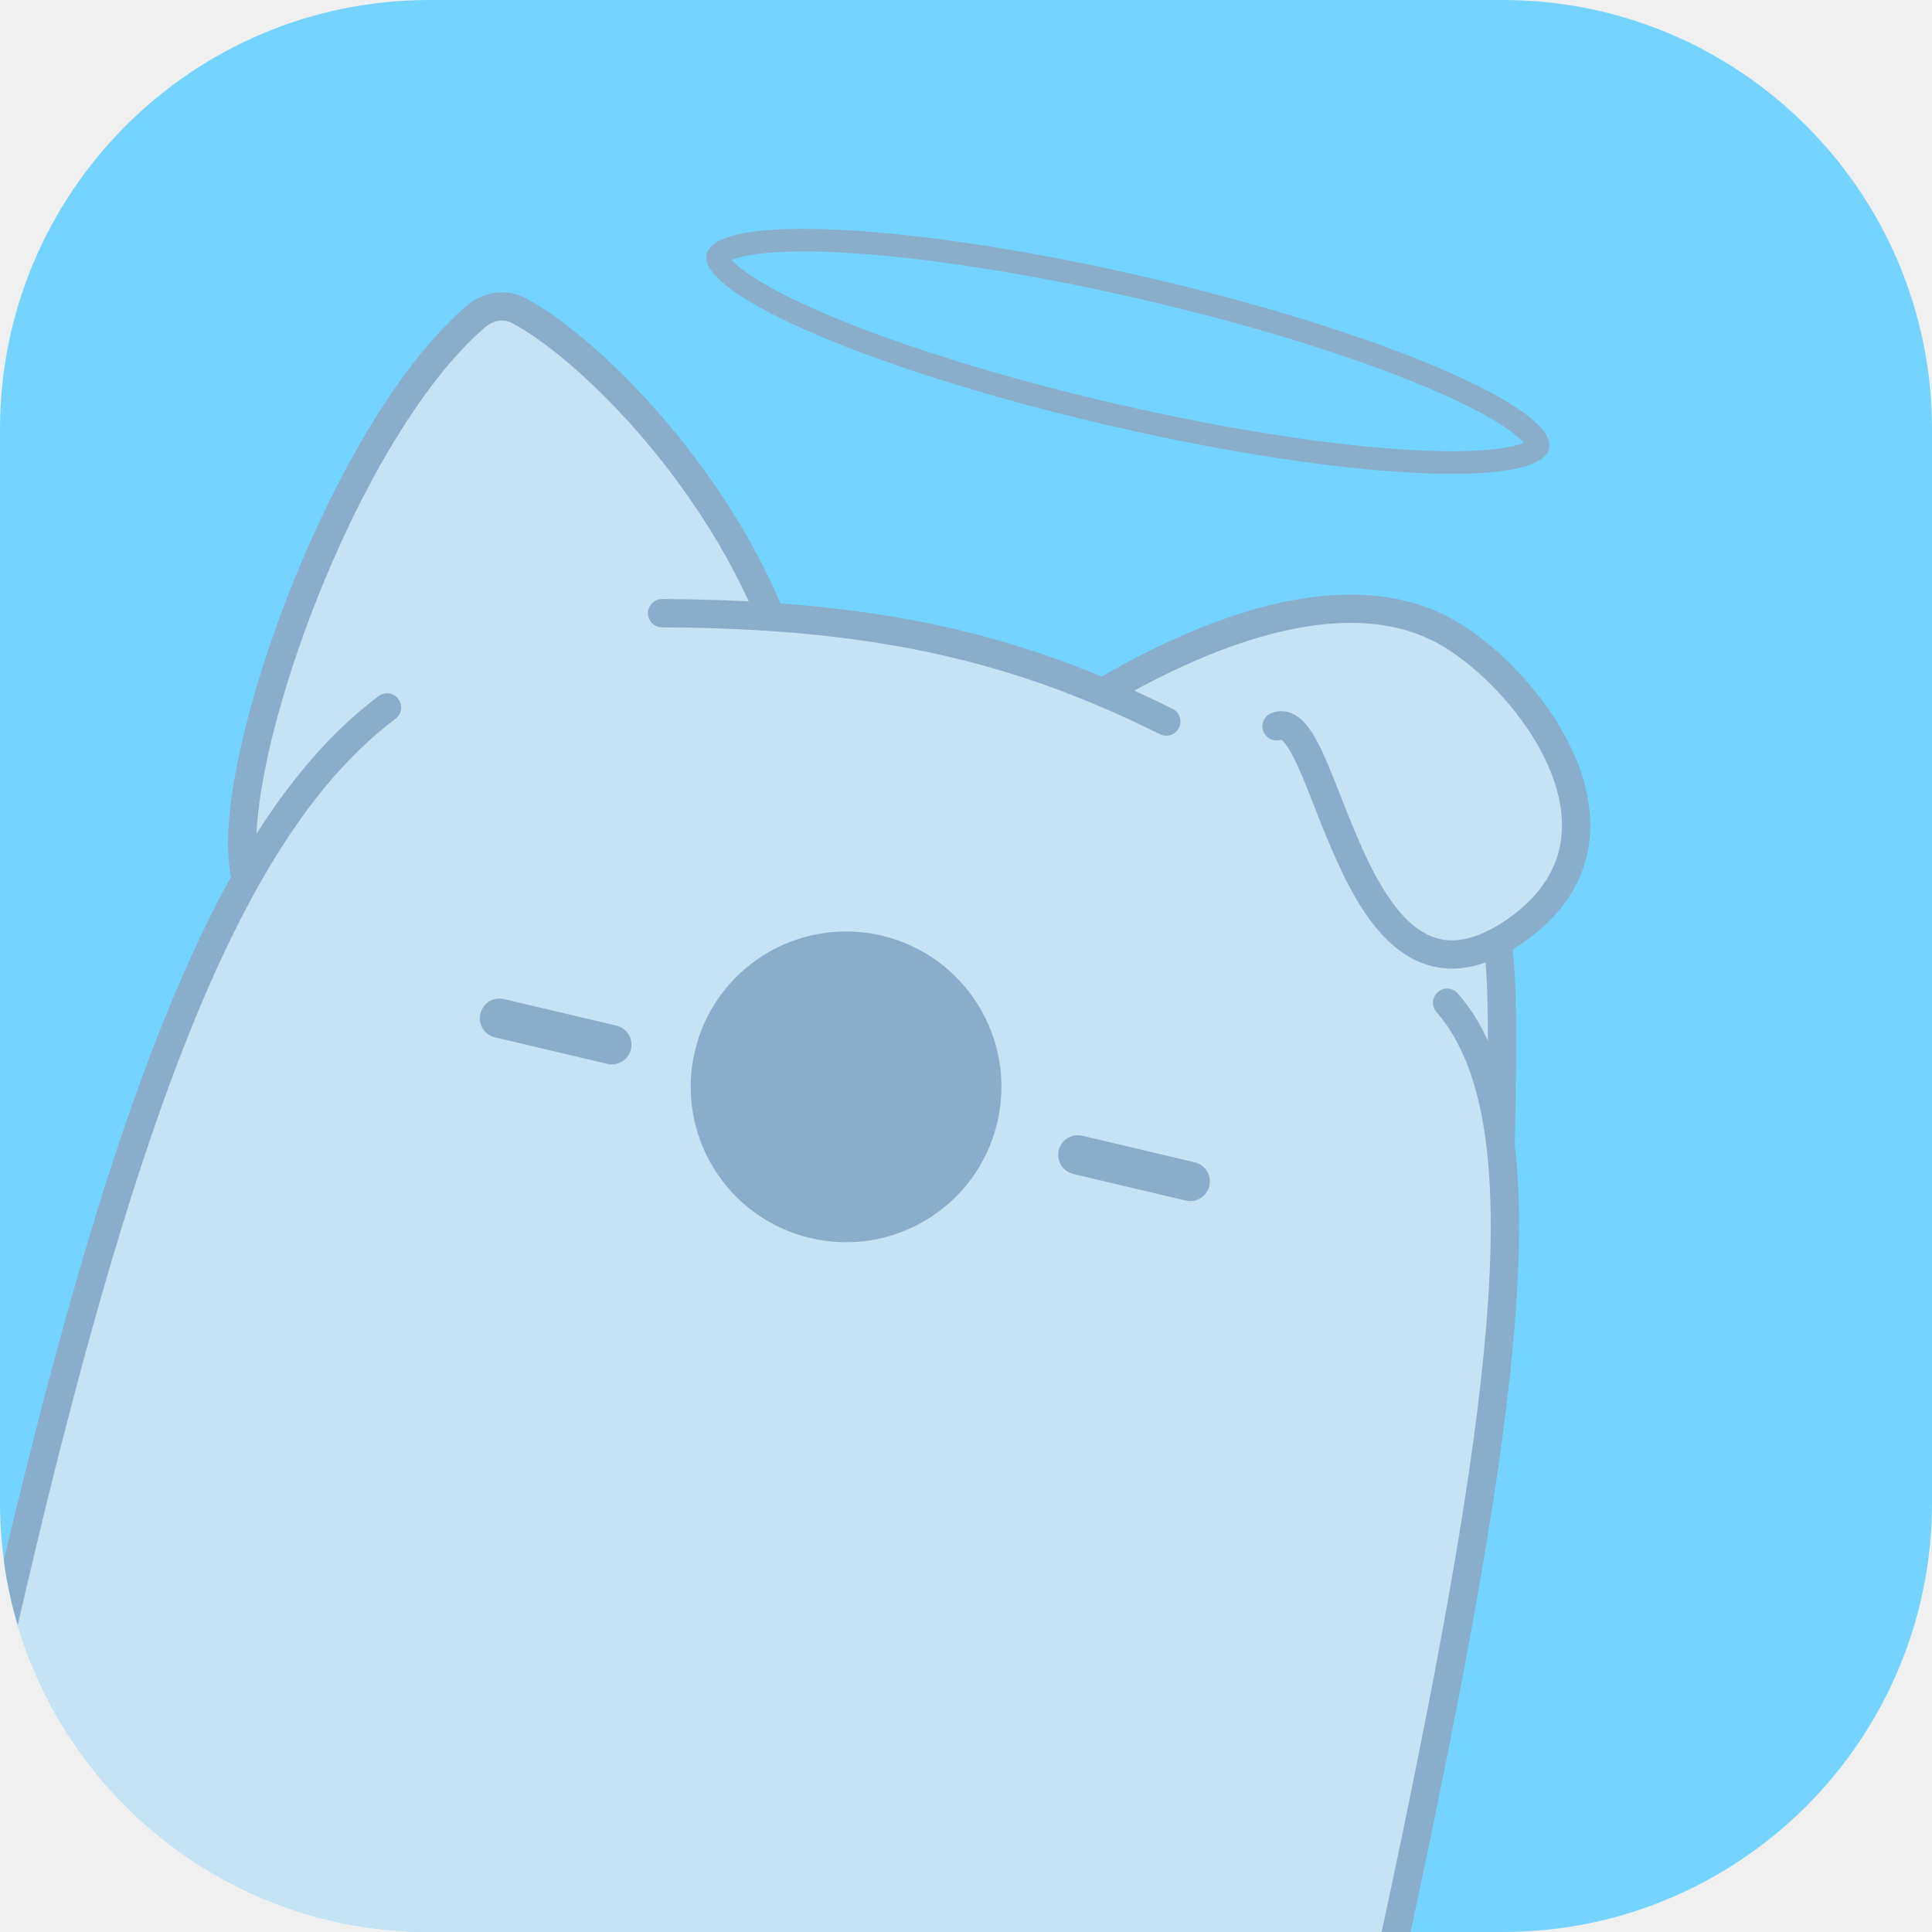
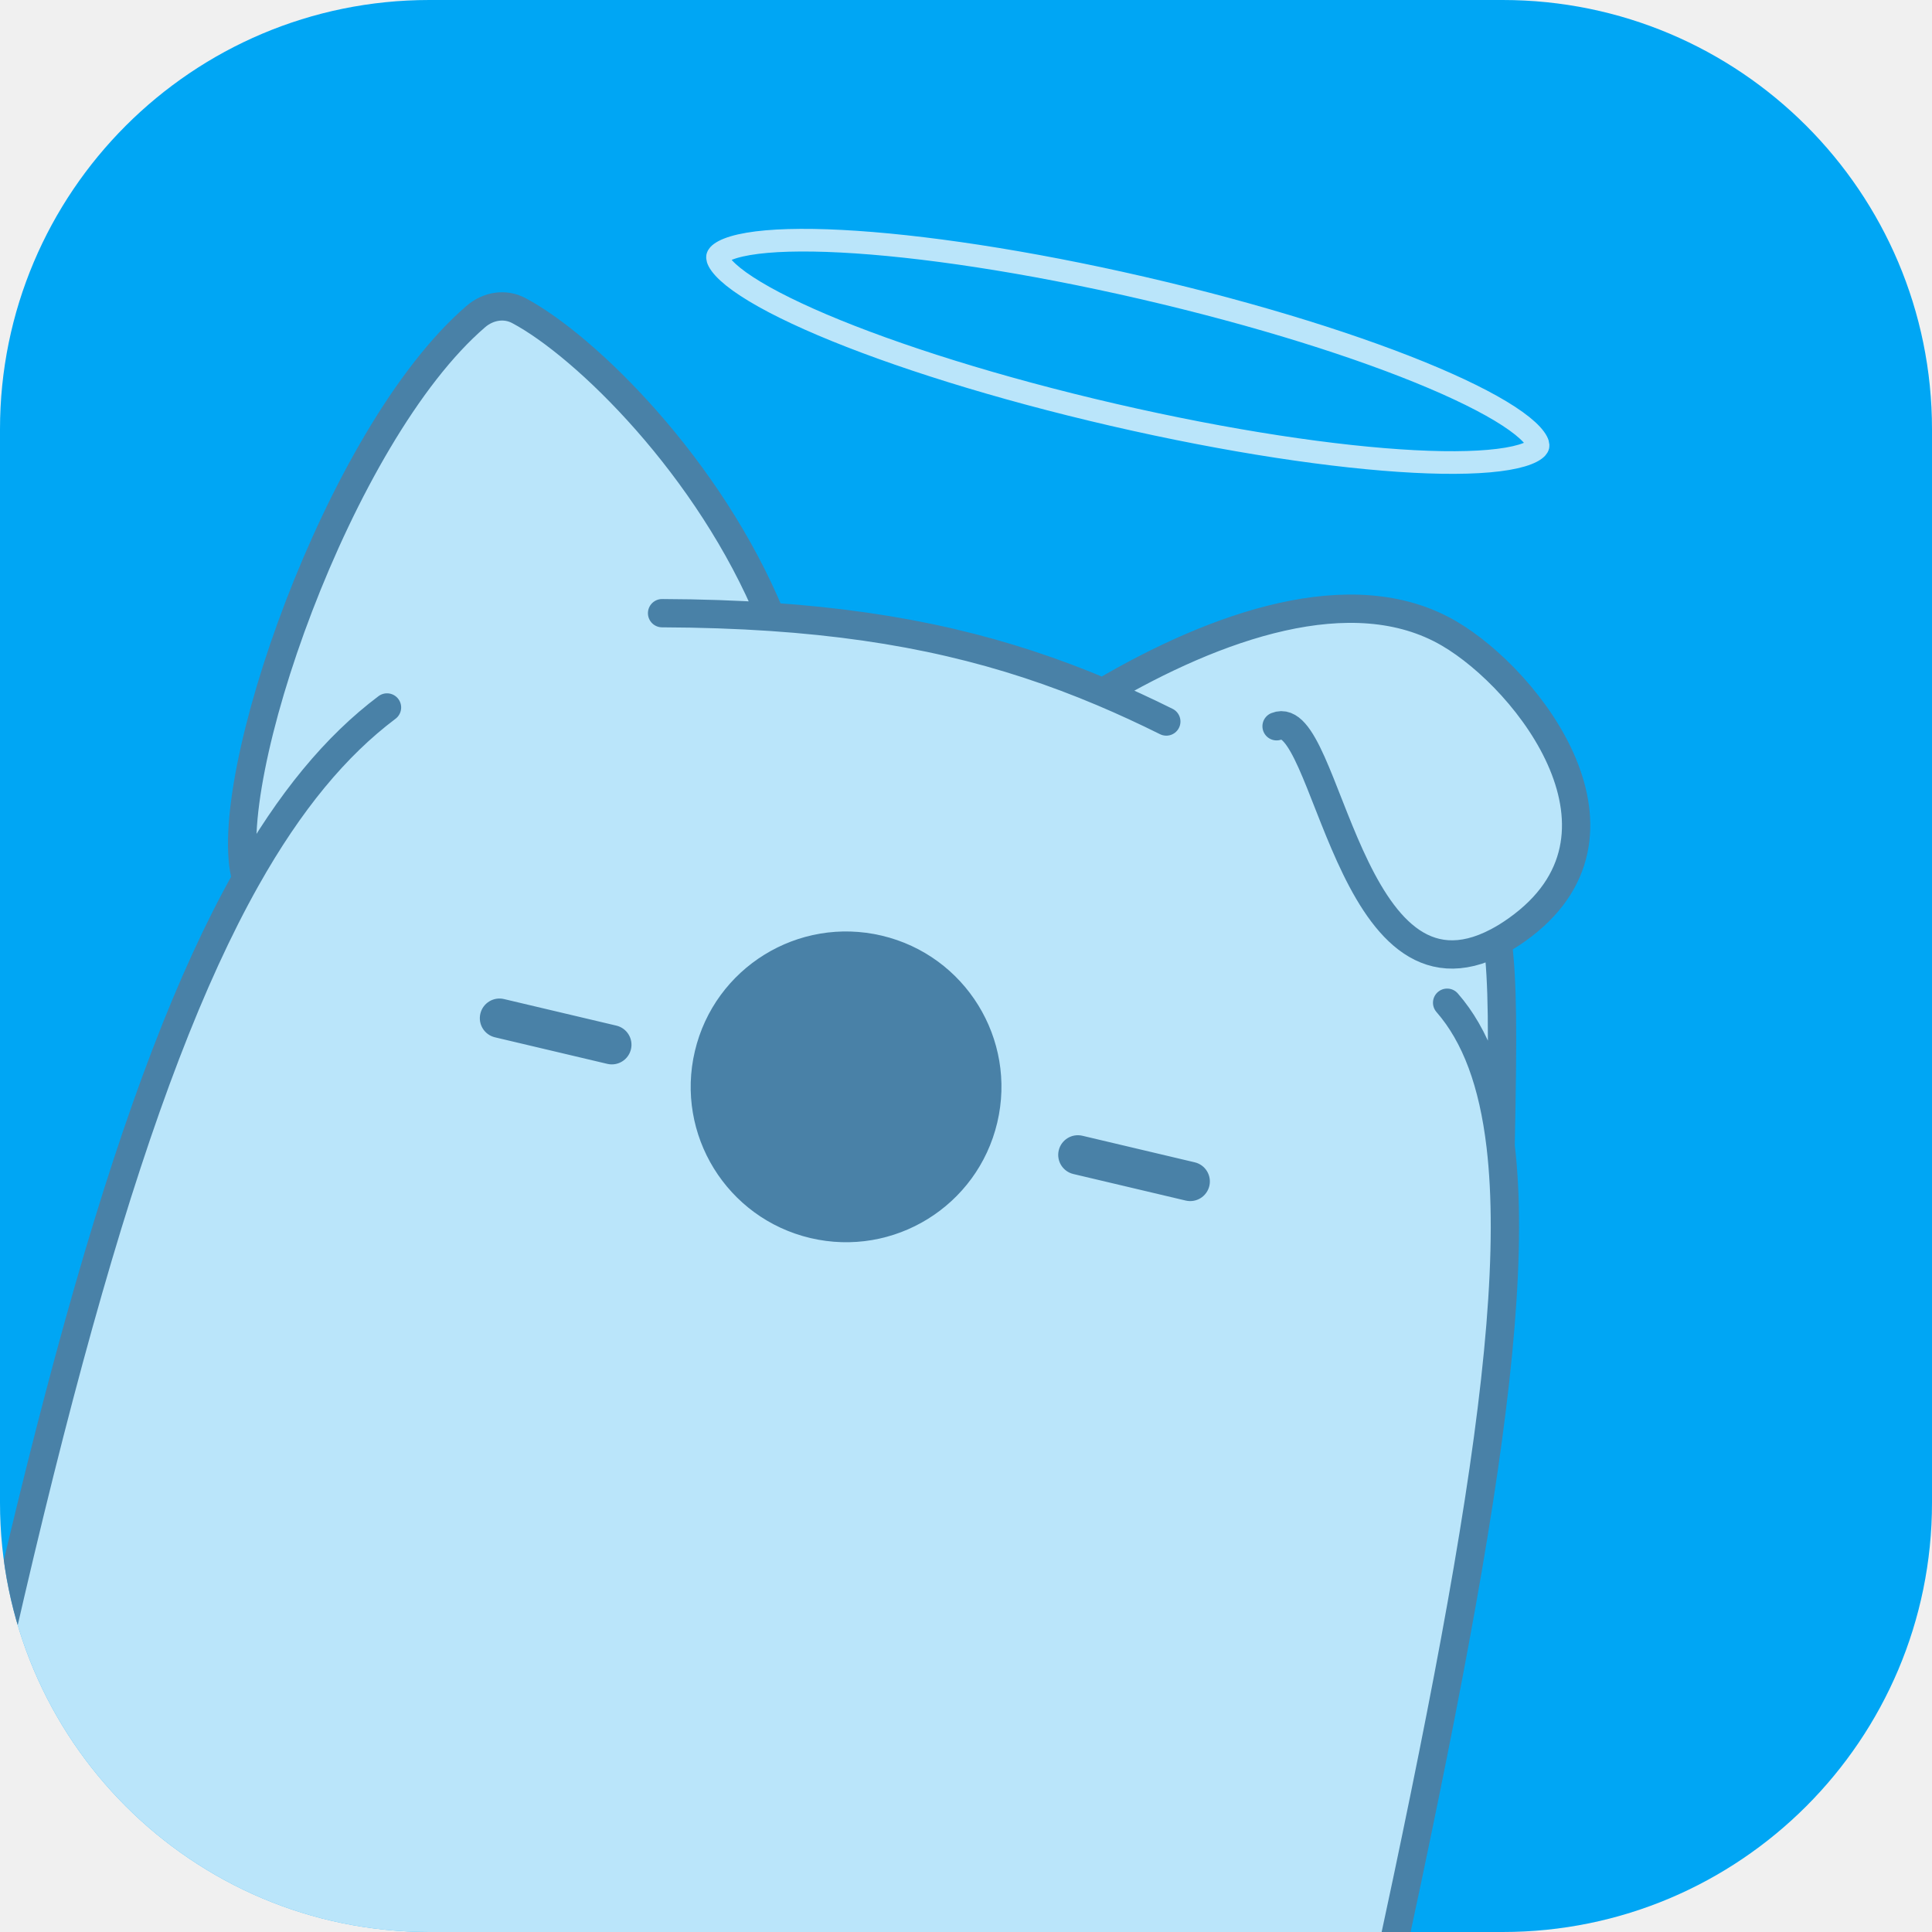
<svg xmlns="http://www.w3.org/2000/svg" width="256" height="256" viewBox="0 0 256 256" fill="none">
  <g clip-path="url(#clip0_2202_40)">
-     <rect width="256" height="256" fill="#74D4FF" />
+     <rect width="256" height="256" fill="#00A6F4" />
    <g opacity="0.75">
-       <path d="M32.62 116.443C17.978 142.477 5.56 187.293 -9.525 261.698L175.284 300.16C191.981 225.504 201.956 178.202 198.839 151.821C199.156 136.517 199.11 130.166 198.453 124.777C199.27 124.344 200.112 123.823 200.981 123.208C218.58 110.74 202.638 90.139 191.994 83.928C179.169 76.444 161.028 82.98 146.126 91.729C133.217 86.275 119.733 82.925 102.146 81.737C93.998 61.903 77.56 45.837 68.742 41.153C66.874 40.161 64.67 40.554 63.066 41.932C44.78 57.644 28.949 103.794 32.62 116.443Z" fill="#E2E8F0" />
-       <path d="M51.281 93.743C44.515 98.831 38.395 106.176 32.62 116.443C17.978 142.477 5.56 187.293 -9.525 261.698L175.284 300.16C191.981 225.504 201.956 178.202 198.839 151.821C197.853 143.478 195.558 137.228 191.752 132.866M32.62 116.443C28.949 103.794 44.78 57.644 63.066 41.932C64.67 40.554 66.874 40.161 68.742 41.153C77.56 45.837 93.998 61.903 102.146 81.737M87.729 81.25C92.845 81.269 97.631 81.432 102.146 81.737M154.542 95.605C151.74 94.213 148.947 92.921 146.126 91.729C133.217 86.275 119.733 82.925 102.146 81.737M146.126 91.729C161.028 82.98 179.169 76.444 191.994 83.928C202.638 90.139 218.58 110.74 200.981 123.208C200.112 123.823 199.27 124.344 198.453 124.777M169.153 96.234C175.892 93.457 178.61 135.283 198.453 124.777M198.453 124.777C199.11 130.166 199.156 136.517 198.839 151.821" stroke="#90A1B9" stroke-width="3.75" stroke-linecap="round" stroke-linejoin="round" />
-       <circle cx="112.109" cy="144.013" r="19.961" transform="rotate(13.2977 112.109 144.013)" fill="#90A1B9" stroke="#90A1B9" stroke-width="1.25" />
-       <rect x="64.713" y="132.534" width="19.255" height="3.958" rx="1.979" transform="rotate(13.2977 64.7134 132.534)" fill="#90A1B9" stroke="#90A1B9" stroke-width="1.25" />
-       <rect x="141.352" y="150.647" width="19.255" height="3.958" rx="1.979" transform="rotate(13.2977 141.352 150.647)" fill="#90A1B9" stroke="#90A1B9" stroke-width="1.25" />
-       <path d="M151.379 38.151C166.735 41.696 180.346 45.999 189.933 50.073C194.738 52.115 198.463 54.07 200.884 55.808C202.1 56.681 202.911 57.447 203.373 58.079C203.842 58.72 203.816 59.026 203.798 59.106C203.779 59.185 203.669 59.472 202.966 59.844C202.273 60.209 201.209 60.541 199.733 60.792C196.795 61.293 192.59 61.419 187.376 61.148C176.974 60.607 162.854 58.507 147.498 54.962C132.142 51.417 118.53 47.114 108.943 43.04C104.139 40.998 100.413 39.042 97.992 37.304C96.777 36.431 95.966 35.666 95.503 35.034C95.034 34.392 95.061 34.085 95.079 34.006C95.098 33.927 95.208 33.64 95.911 33.269C96.603 32.904 97.668 32.571 99.143 32.319C102.08 31.818 106.287 31.694 111.5 31.965C121.903 32.506 136.023 34.606 151.379 38.151Z" stroke="#90A1B9" stroke-width="3" />
+       <path d="M32.62 116.443C17.978 142.477 5.56 187.293 -9.525 261.698L175.284 300.16C191.981 225.504 201.956 178.202 198.839 151.821C199.156 136.517 199.11 130.166 198.453 124.777C199.27 124.344 200.112 123.823 200.981 123.208C218.58 110.74 202.638 90.139 191.994 83.928C179.169 76.444 161.028 82.98 146.126 91.729C133.217 86.275 119.733 82.925 102.146 81.737C93.998 61.903 77.56 45.837 68.742 41.153C66.874 40.161 64.67 40.554 63.066 41.932C44.78 57.644 28.949 103.794 32.62 116.443Z" fill="#F8FAFC" />
+       <path d="M51.281 93.743C44.515 98.831 38.395 106.176 32.62 116.443C17.978 142.477 5.56 187.293 -9.525 261.698L175.284 300.16C191.981 225.504 201.956 178.202 198.839 151.821C197.853 143.478 195.558 137.228 191.752 132.866M32.62 116.443C28.949 103.794 44.78 57.644 63.066 41.932C64.67 40.554 66.874 40.161 68.742 41.153C77.56 45.837 93.998 61.903 102.146 81.737M87.729 81.25C92.845 81.269 97.631 81.432 102.146 81.737M154.542 95.605C151.74 94.213 148.947 92.921 146.126 91.729C133.217 86.275 119.733 82.925 102.146 81.737M146.126 91.729C161.028 82.98 179.169 76.444 191.994 83.928C202.638 90.139 218.58 110.74 200.981 123.208C200.112 123.823 199.27 124.344 198.453 124.777M169.153 96.234C175.892 93.457 178.61 135.283 198.453 124.777M198.453 124.777C199.11 130.166 199.156 136.517 198.839 151.821" stroke="#62748E" stroke-width="3.75" stroke-linecap="round" stroke-linejoin="round" />
+       <circle cx="112.109" cy="144.013" r="19.961" transform="rotate(13.2977 112.109 144.013)" fill="#62748E" stroke="#62748E" stroke-width="1.25" />
+       <rect x="64.713" y="132.534" width="19.255" height="3.958" rx="1.979" transform="rotate(13.2977 64.7134 132.534)" fill="#62748E" stroke="#62748E" stroke-width="1.25" />
+       <rect x="141.352" y="150.647" width="19.255" height="3.958" rx="1.979" transform="rotate(13.2977 141.352 150.647)" fill="#62748E" stroke="#62748E" stroke-width="1.25" />
+       <path d="M151.379 38.151C166.735 41.696 180.346 45.999 189.933 50.073C194.738 52.115 198.463 54.07 200.884 55.808C202.1 56.681 202.911 57.447 203.373 58.079C203.842 58.72 203.816 59.026 203.798 59.106C203.779 59.185 203.669 59.472 202.966 59.844C202.273 60.209 201.209 60.541 199.733 60.792C196.795 61.293 192.59 61.419 187.376 61.148C176.974 60.607 162.854 58.507 147.498 54.962C132.142 51.417 118.53 47.114 108.943 43.04C104.139 40.998 100.413 39.042 97.992 37.304C96.777 36.431 95.966 35.666 95.503 35.034C95.034 34.392 95.061 34.085 95.079 34.006C95.098 33.927 95.208 33.64 95.911 33.269C96.603 32.904 97.668 32.571 99.143 32.319C102.08 31.818 106.287 31.694 111.5 31.965C121.903 32.506 136.023 34.606 151.379 38.151Z" stroke="#F8FAFC" stroke-width="3" />
    </g>
  </g>
  <defs>
    <clipPath id="clip0_2202_40">
      <rect width="256" height="256" rx="56.889" fill="white" />
    </clipPath>
  </defs>
</svg>
